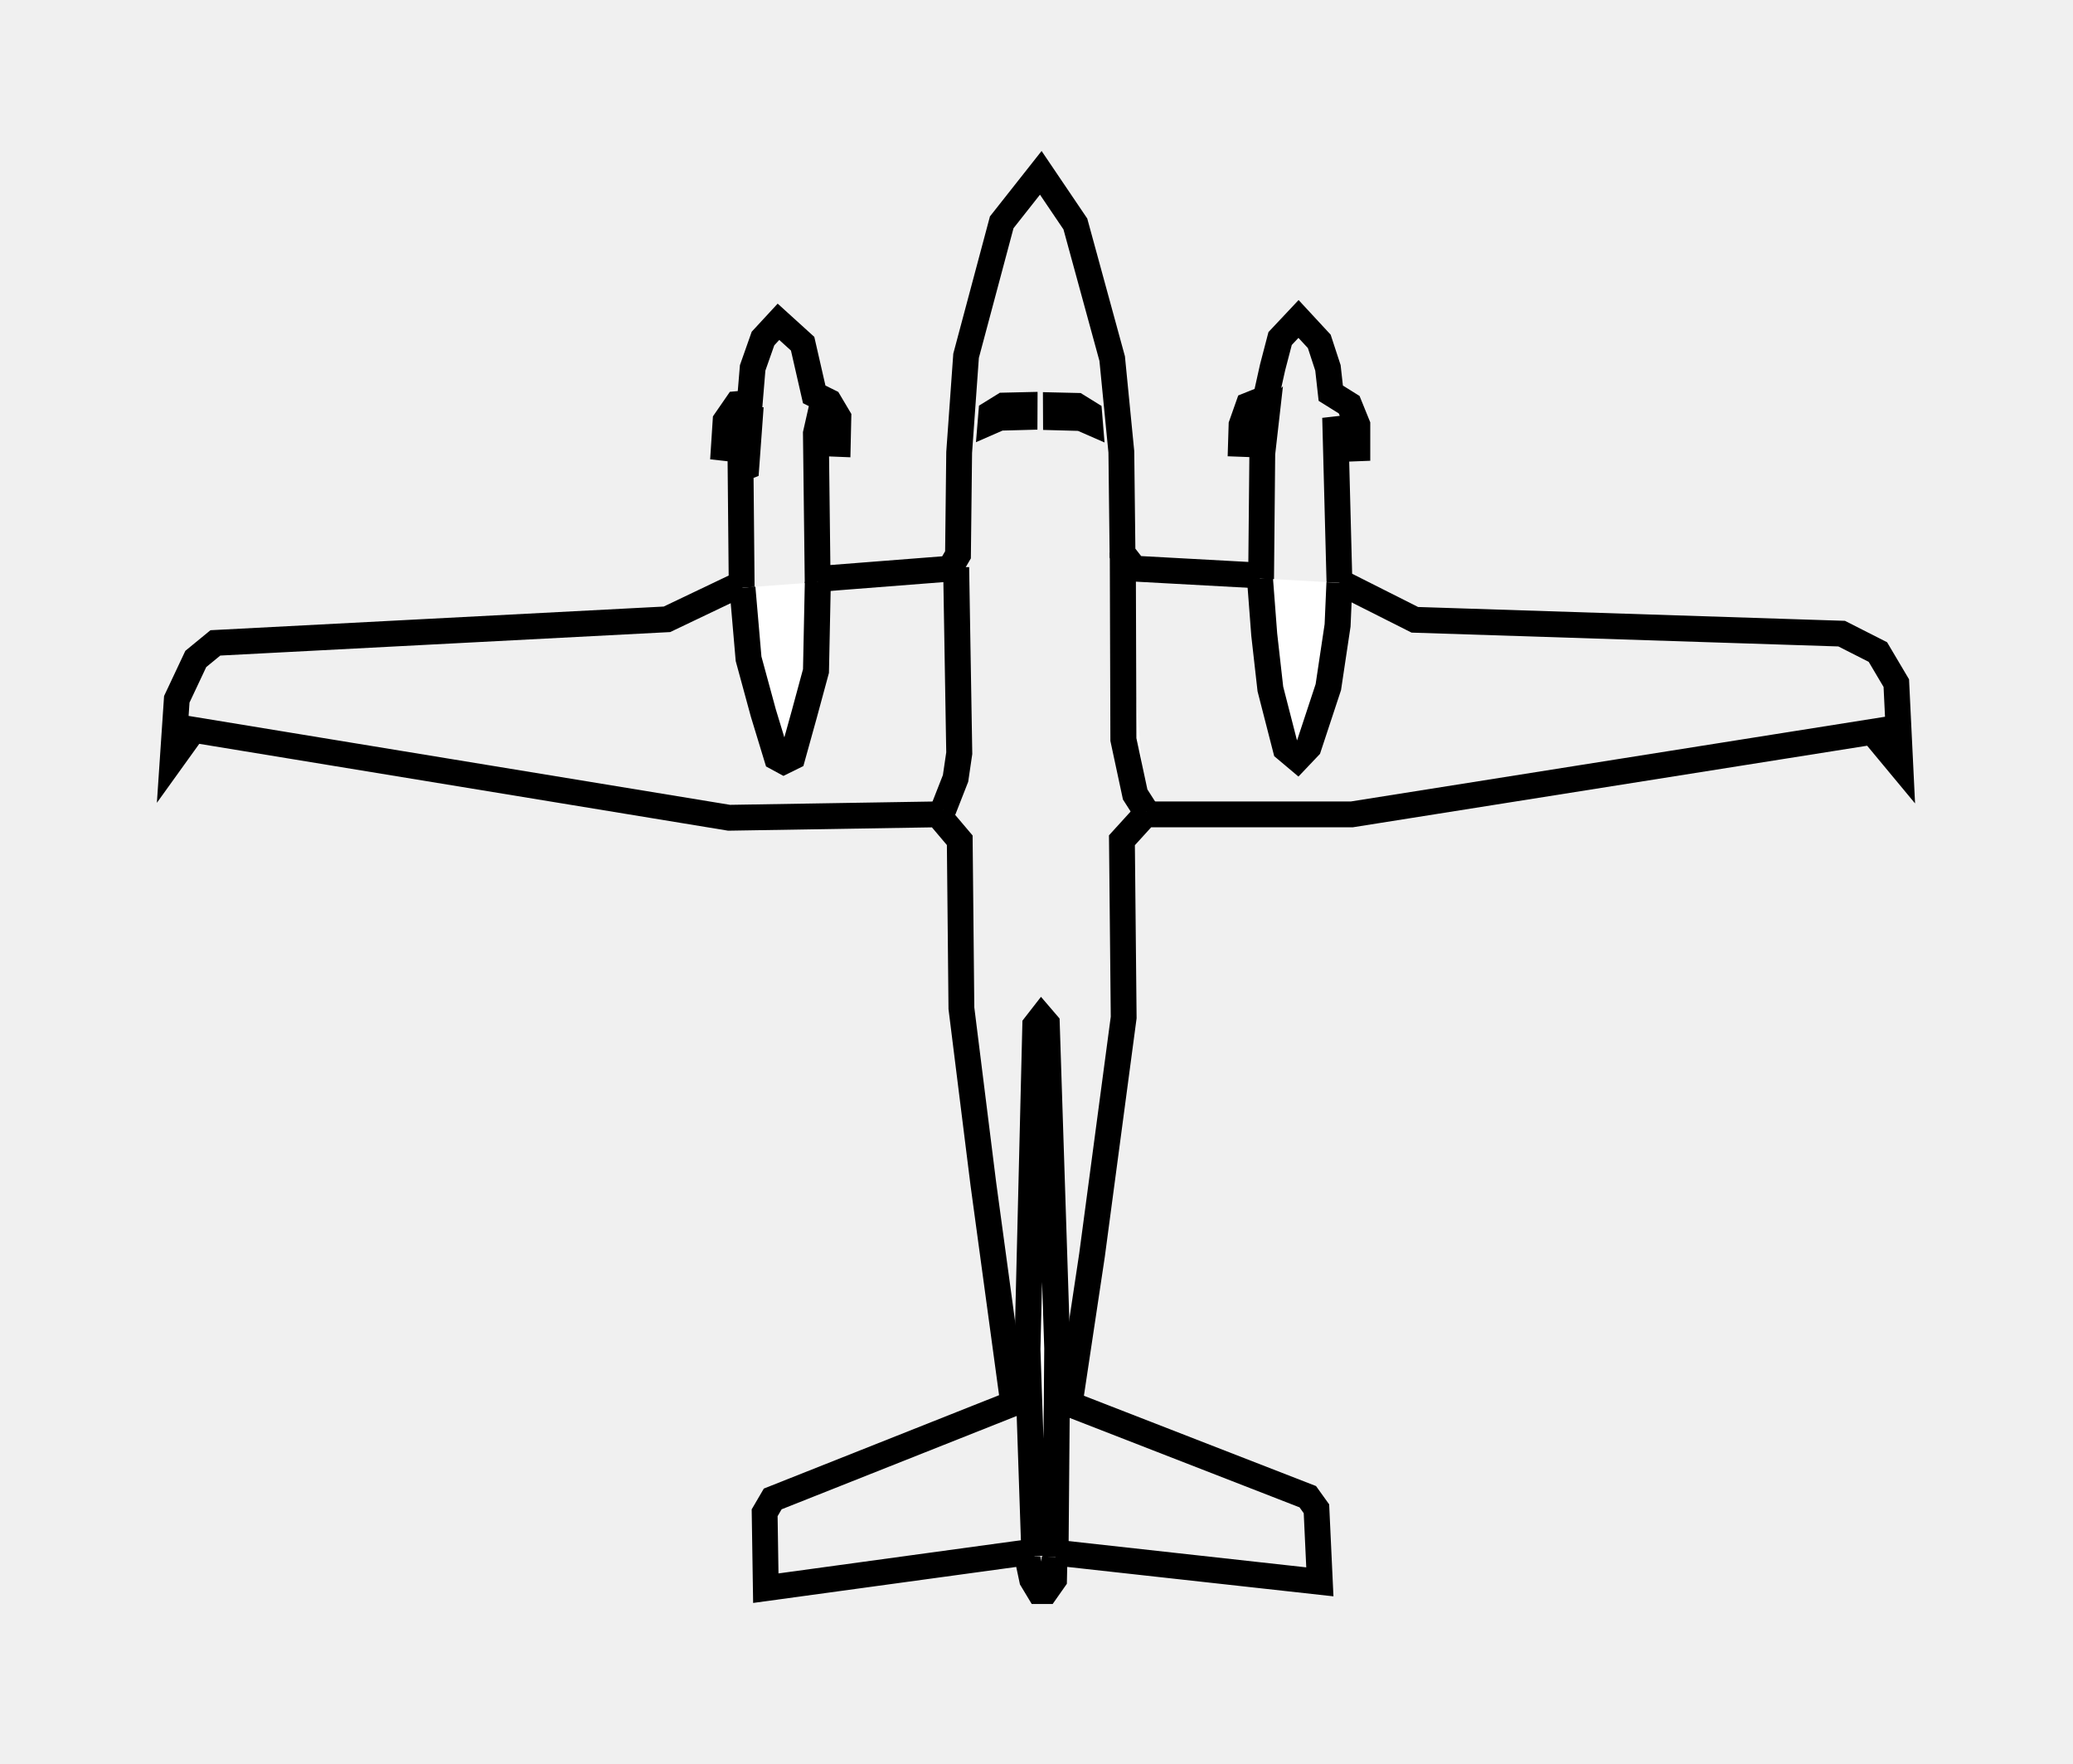
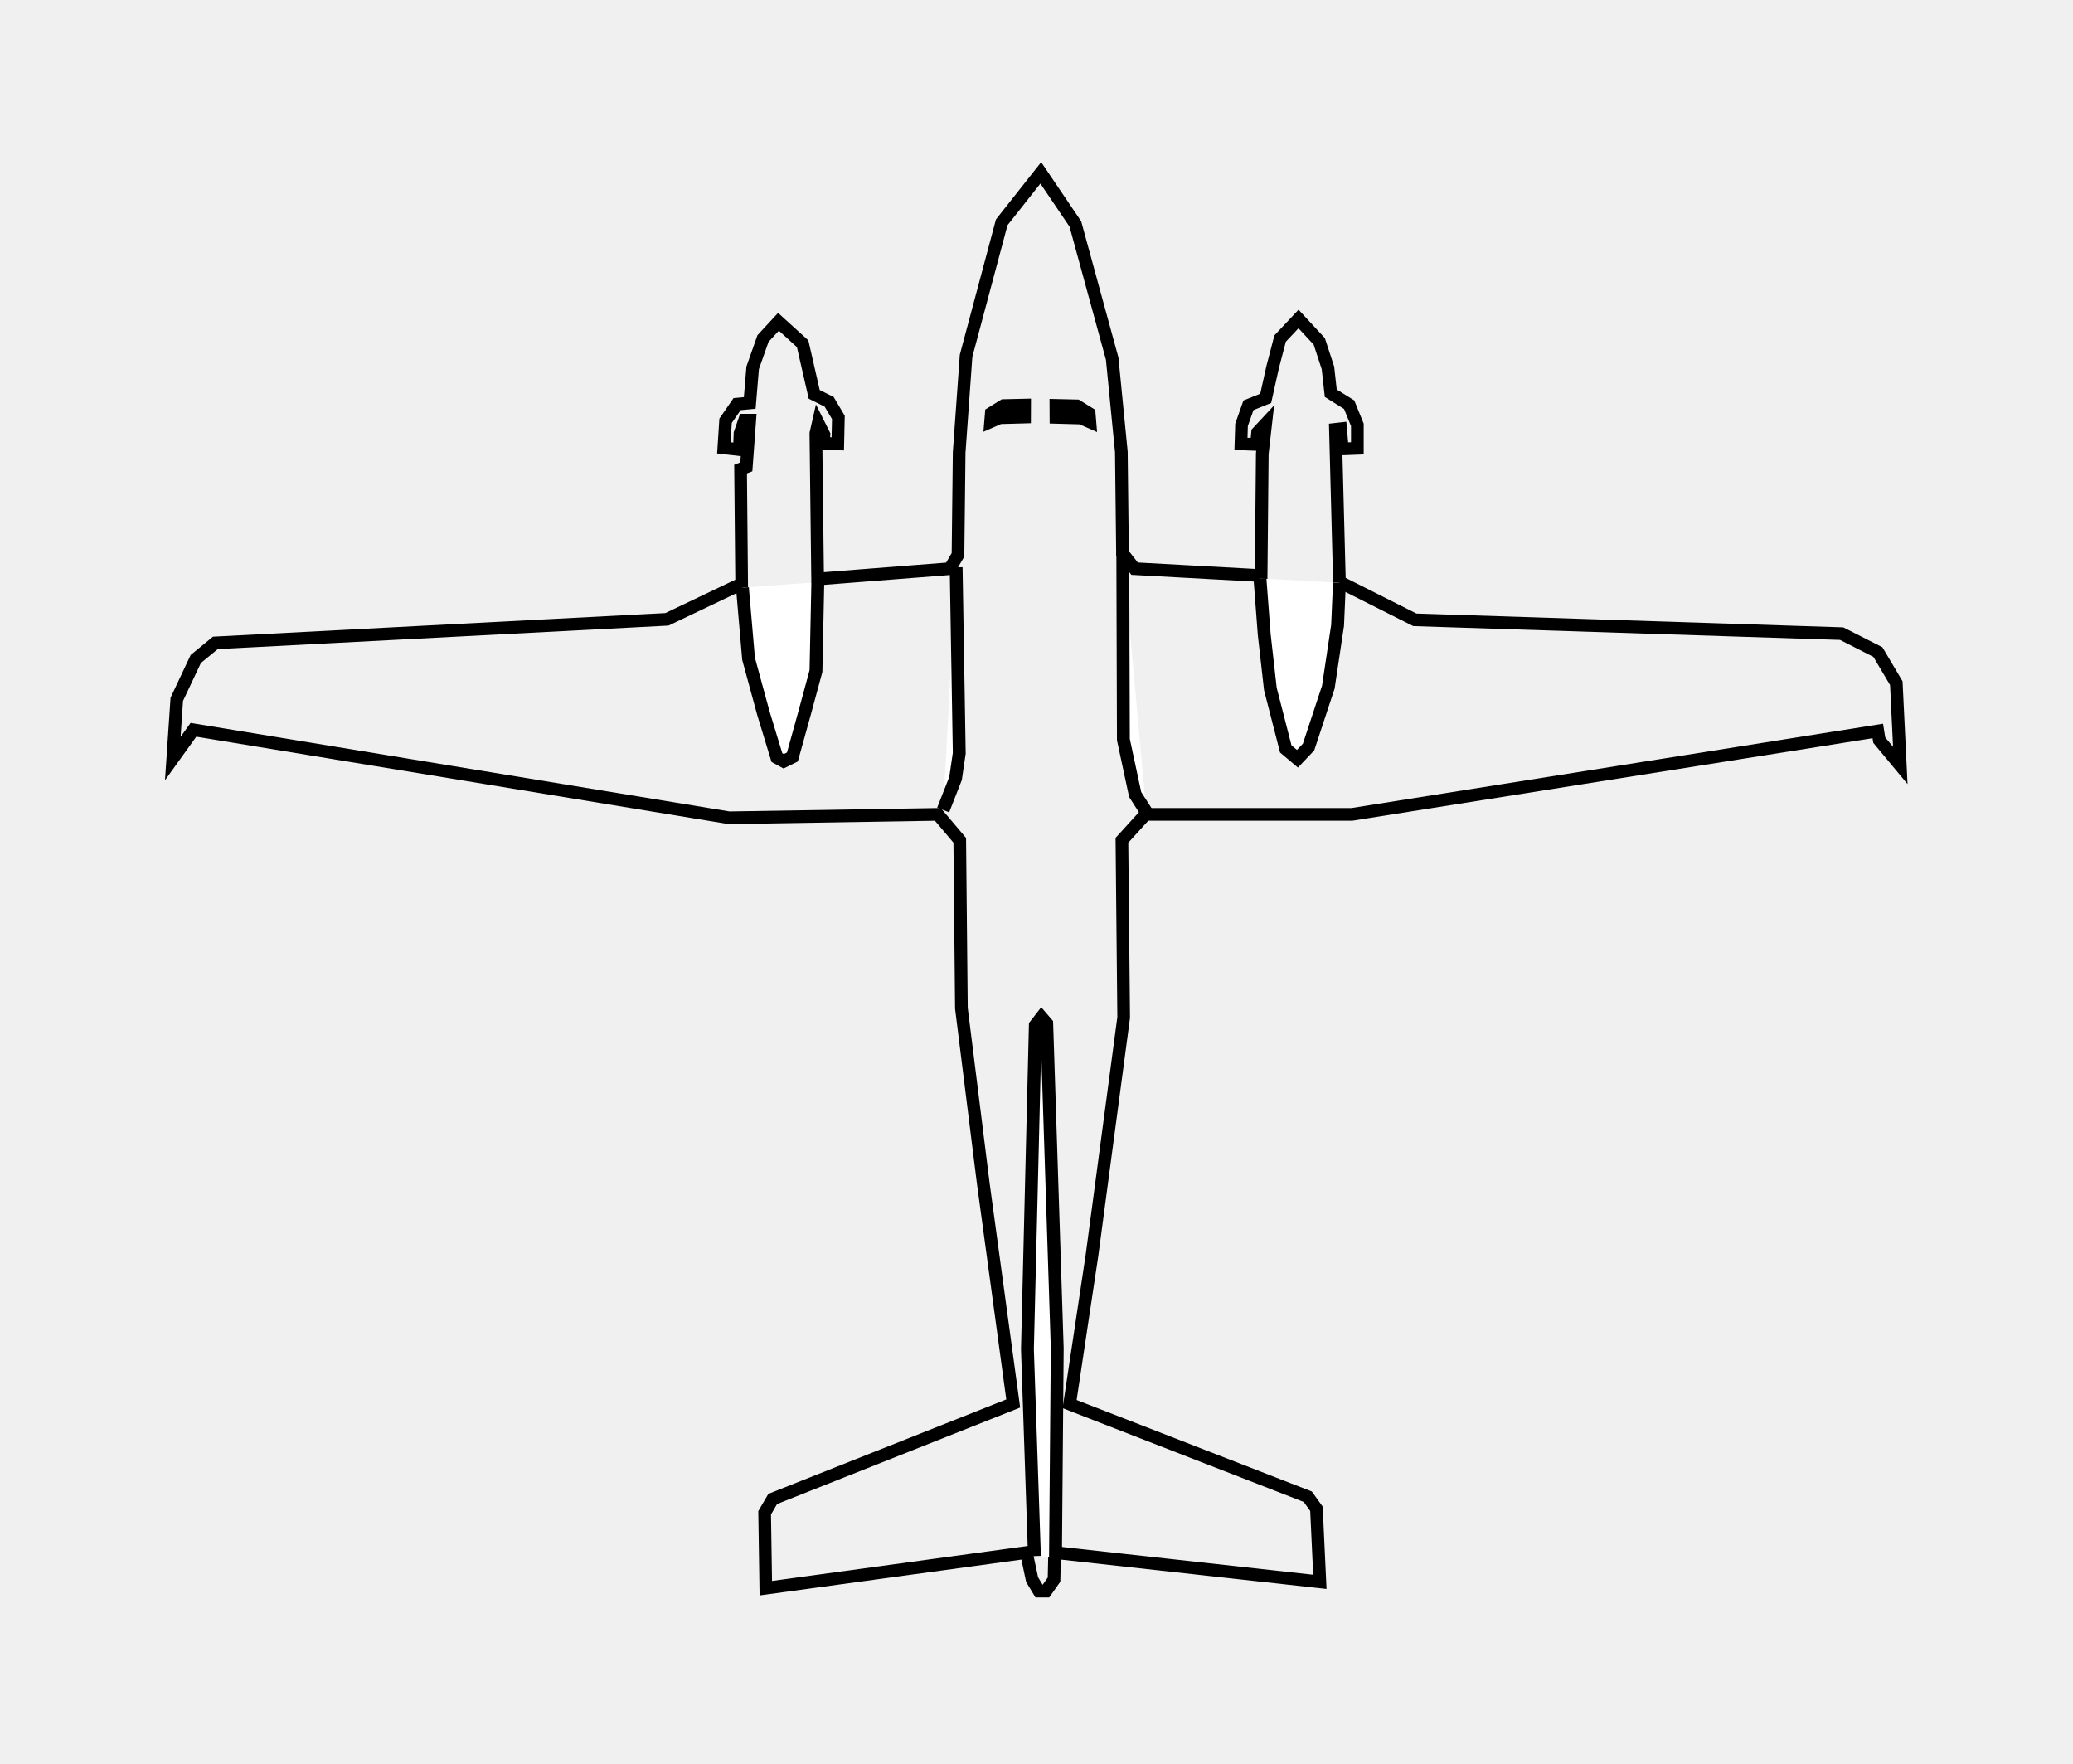
- <svg xmlns="http://www.w3.org/2000/svg" viewBox="-1.744 -1.703 21.282 18.105" version="1.1" id="svg1542">
+ <svg xmlns="http://www.w3.org/2000/svg" width="113.22" height="96.32" viewBox="-1.744 -1.703 21.282 18.105" version="1.1" id="svg1542">
  <defs id="defs1536" />
  <g id="layer2">
-     <path style="fill:none;stroke:#000000;stroke-width:0.265px;stroke-linecap:butt;stroke-linejoin:miter;stroke-opacity:1" d="M 8.941,0.071 8.54,0.579 8.174,1.949 8.103,2.941 8.091,3.992 8.008,4.134 6.65,4.24 6.632,2.746 l 0.024,-0.106 0.059,0.118 -0.006,0.089 0.148,0.006 0.006,-0.272 L 6.768,2.421 6.615,2.345 6.496,1.825 6.248,1.6 6.089,1.772 5.983,2.073 5.953,2.433 5.823,2.445 5.705,2.616 5.687,2.894 5.847,2.912 5.853,2.746 5.9,2.61 h 0.053 L 5.918,3.089 5.859,3.112 5.87,4.288 5.103,4.654 0.467,4.896 0.266,5.061 0.071,5.475 0.03,6.083 0.242,5.788 5.741,6.691 7.884,6.656 8.109,6.922 8.126,8.646 8.351,10.447 l 0.307,2.256 -2.469,0.98 -0.083,0.142 0.012,0.774 2.675,-0.366 0.059,0.278 0.071,0.118 h 0.071 l 0.083,-0.118 0.006,-0.278 2.723,0.301 -0.035,-0.75 -0.089,-0.124 L 9.237,12.709 9.467,11.18 9.792,8.741 9.774,6.922 10.016,6.656 h 2.12 l 5.398,-0.856 0.015,0.094 0.216,0.26 -0.041,-0.845 -0.189,-0.319 -0.372,-0.189 -4.382,-0.142 -0.774,-0.39 -0.041,-1.565 0.053,-0.006 0.018,0.207 0.154,-0.006 V 2.658 L 12.107,2.451 11.918,2.333 11.889,2.073 11.8,1.801 11.587,1.571 l -0.189,0.201 -0.077,0.295 -0.071,0.319 -0.177,0.071 -0.071,0.201 -0.006,0.195 0.159,0.006 0.012,-0.124 0.083,-0.089 -0.035,0.307 L 11.203,4.205 9.904,4.134 9.78,3.975 9.768,2.935 9.674,1.978 9.296,0.596 Z" id="path1414" />
+     <path style="fill:none;stroke:#000000;stroke-width:0.13px;stroke-linecap:butt;stroke-linejoin:miter;stroke-opacity:1" d="M 8.941,0.071 8.54,0.579 8.174,1.949 8.103,2.941 8.091,3.992 8.008,4.134 6.65,4.24 6.632,2.746 l 0.024,-0.106 0.059,0.118 -0.006,0.089 0.148,0.006 0.006,-0.272 L 6.768,2.421 6.615,2.345 6.496,1.825 6.248,1.6 6.089,1.772 5.983,2.073 5.953,2.433 5.823,2.445 5.705,2.616 5.687,2.894 5.847,2.912 5.853,2.746 5.9,2.61 h 0.053 L 5.918,3.089 5.859,3.112 5.87,4.288 5.103,4.654 0.467,4.896 0.266,5.061 0.071,5.475 0.03,6.083 0.242,5.788 5.741,6.691 7.884,6.656 8.109,6.922 8.126,8.646 8.351,10.447 l 0.307,2.256 -2.469,0.98 -0.083,0.142 0.012,0.774 2.675,-0.366 0.059,0.278 0.071,0.118 h 0.071 l 0.083,-0.118 0.006,-0.278 2.723,0.301 -0.035,-0.75 -0.089,-0.124 L 9.237,12.709 9.467,11.18 9.792,8.741 9.774,6.922 10.016,6.656 h 2.12 l 5.398,-0.856 0.015,0.094 0.216,0.26 -0.041,-0.845 -0.189,-0.319 -0.372,-0.189 -4.382,-0.142 -0.774,-0.39 -0.041,-1.565 0.053,-0.006 0.018,0.207 0.154,-0.006 V 2.658 L 12.107,2.451 11.918,2.333 11.889,2.073 11.8,1.801 11.587,1.571 l -0.189,0.201 -0.077,0.295 -0.071,0.319 -0.177,0.071 -0.071,0.201 -0.006,0.195 0.159,0.006 0.012,-0.124 0.083,-0.089 -0.035,0.307 L 11.203,4.205 9.904,4.134 9.78,3.975 9.768,2.935 9.674,1.978 9.296,0.596 Z" id="path1414" />
  </g>
  <g id="layer4">
-     <path id="path480" style="fill:#ffffff;stroke:#000000;stroke-width:0.267" d="m 8.876,14.27 -0.072,-2.124 0.081,-3.325 0.063,-0.081 0.054,0.063 0.108,3.334 -0.018,2.142 m 2.099,-10.045 0.044,0.577 0.063,0.558 0.158,0.615 0.12,0.101 0.114,-0.12 0.203,-0.615 0.095,-0.634 0.019,-0.437 m -6.129,0.051 0.063,0.729 0.152,0.558 0.139,0.456 0.07,0.038 0.089,-0.044 L 6.513,5.628 6.633,5.185 6.652,4.272 M 10.024,6.63 9.91,6.452 9.789,5.888 9.783,3.968 M 7.939,6.611 8.066,6.287 8.104,6.028 8.072,4.12 m 1.372,-1.493 -0.007,-0.085 -0.126,-0.078 -0.214,-0.005 5.365e-4,0.121 0.255,0.007 z m -1.017,-0.003 0.007,-0.085 0.126,-0.078 0.214,-0.005 -5.365e-4,0.121 -0.255,0.007 z" />
+     <path id="path480" style="fill:#ffffff;stroke:#000000;stroke-width:0.132" d="m 8.876,14.27 -0.072,-2.124 0.081,-3.325 0.063,-0.081 0.054,0.063 0.108,3.334 -0.018,2.142 m 2.099,-10.045 0.044,0.577 0.063,0.558 0.158,0.615 0.12,0.101 0.114,-0.12 0.203,-0.615 0.095,-0.634 0.019,-0.437 m -6.129,0.051 0.063,0.729 0.152,0.558 0.139,0.456 0.07,0.038 0.089,-0.044 L 6.513,5.628 6.633,5.185 6.652,4.272 M 10.024,6.63 9.91,6.452 9.789,5.888 9.783,3.968 M 7.939,6.611 8.066,6.287 8.104,6.028 8.072,4.12 m 1.372,-1.493 -0.007,-0.085 -0.126,-0.078 -0.214,-0.005 5.365e-4,0.121 0.255,0.007 z m -1.017,-0.003 0.007,-0.085 0.126,-0.078 0.214,-0.005 -5.365e-4,0.121 -0.255,0.007 z" />
  </g>
</svg>
